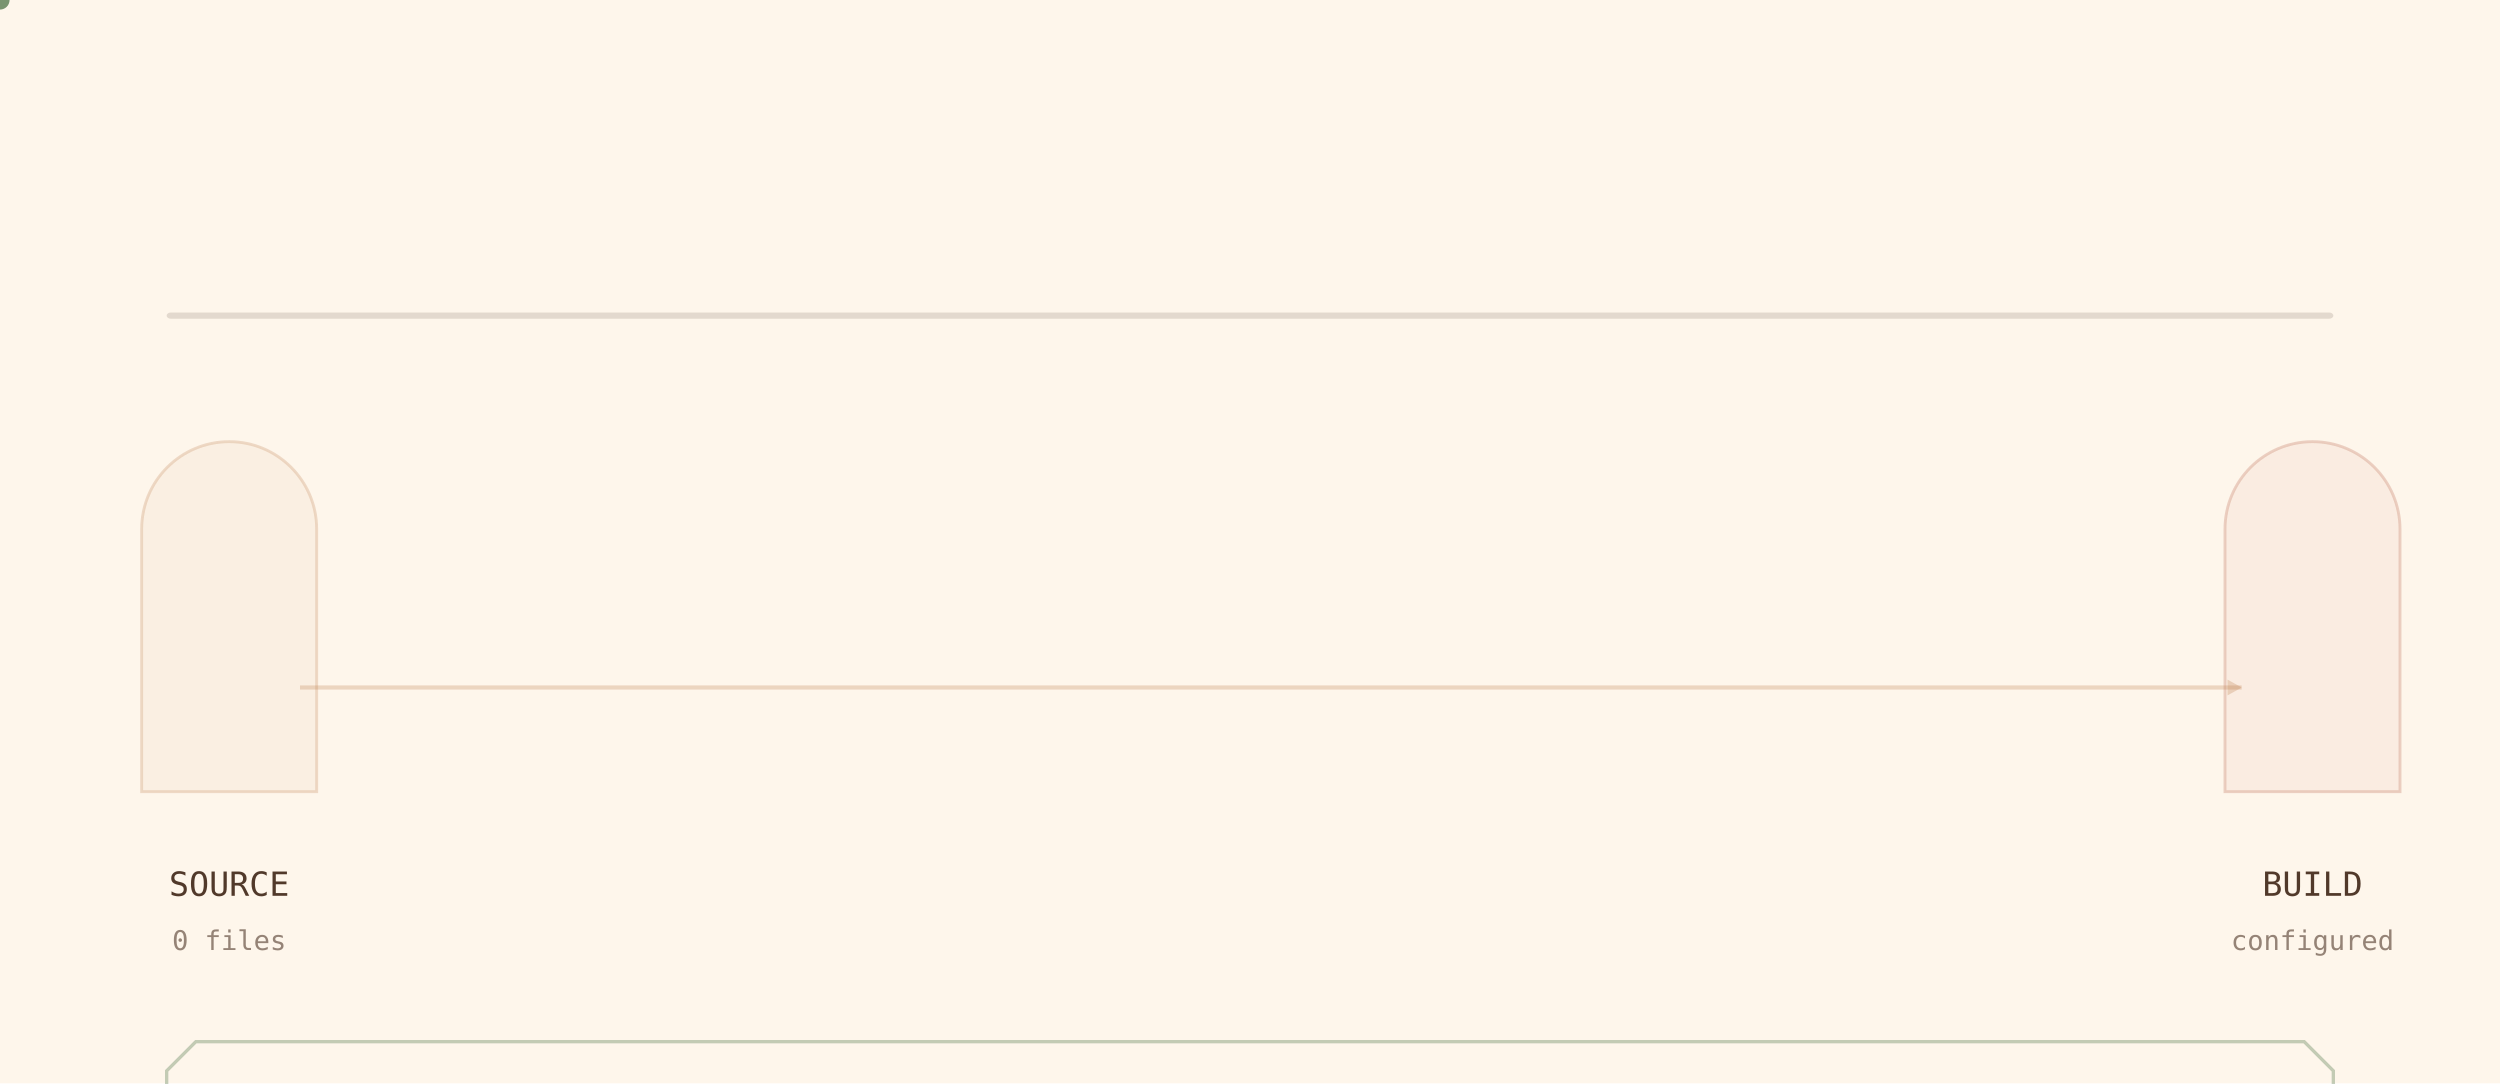
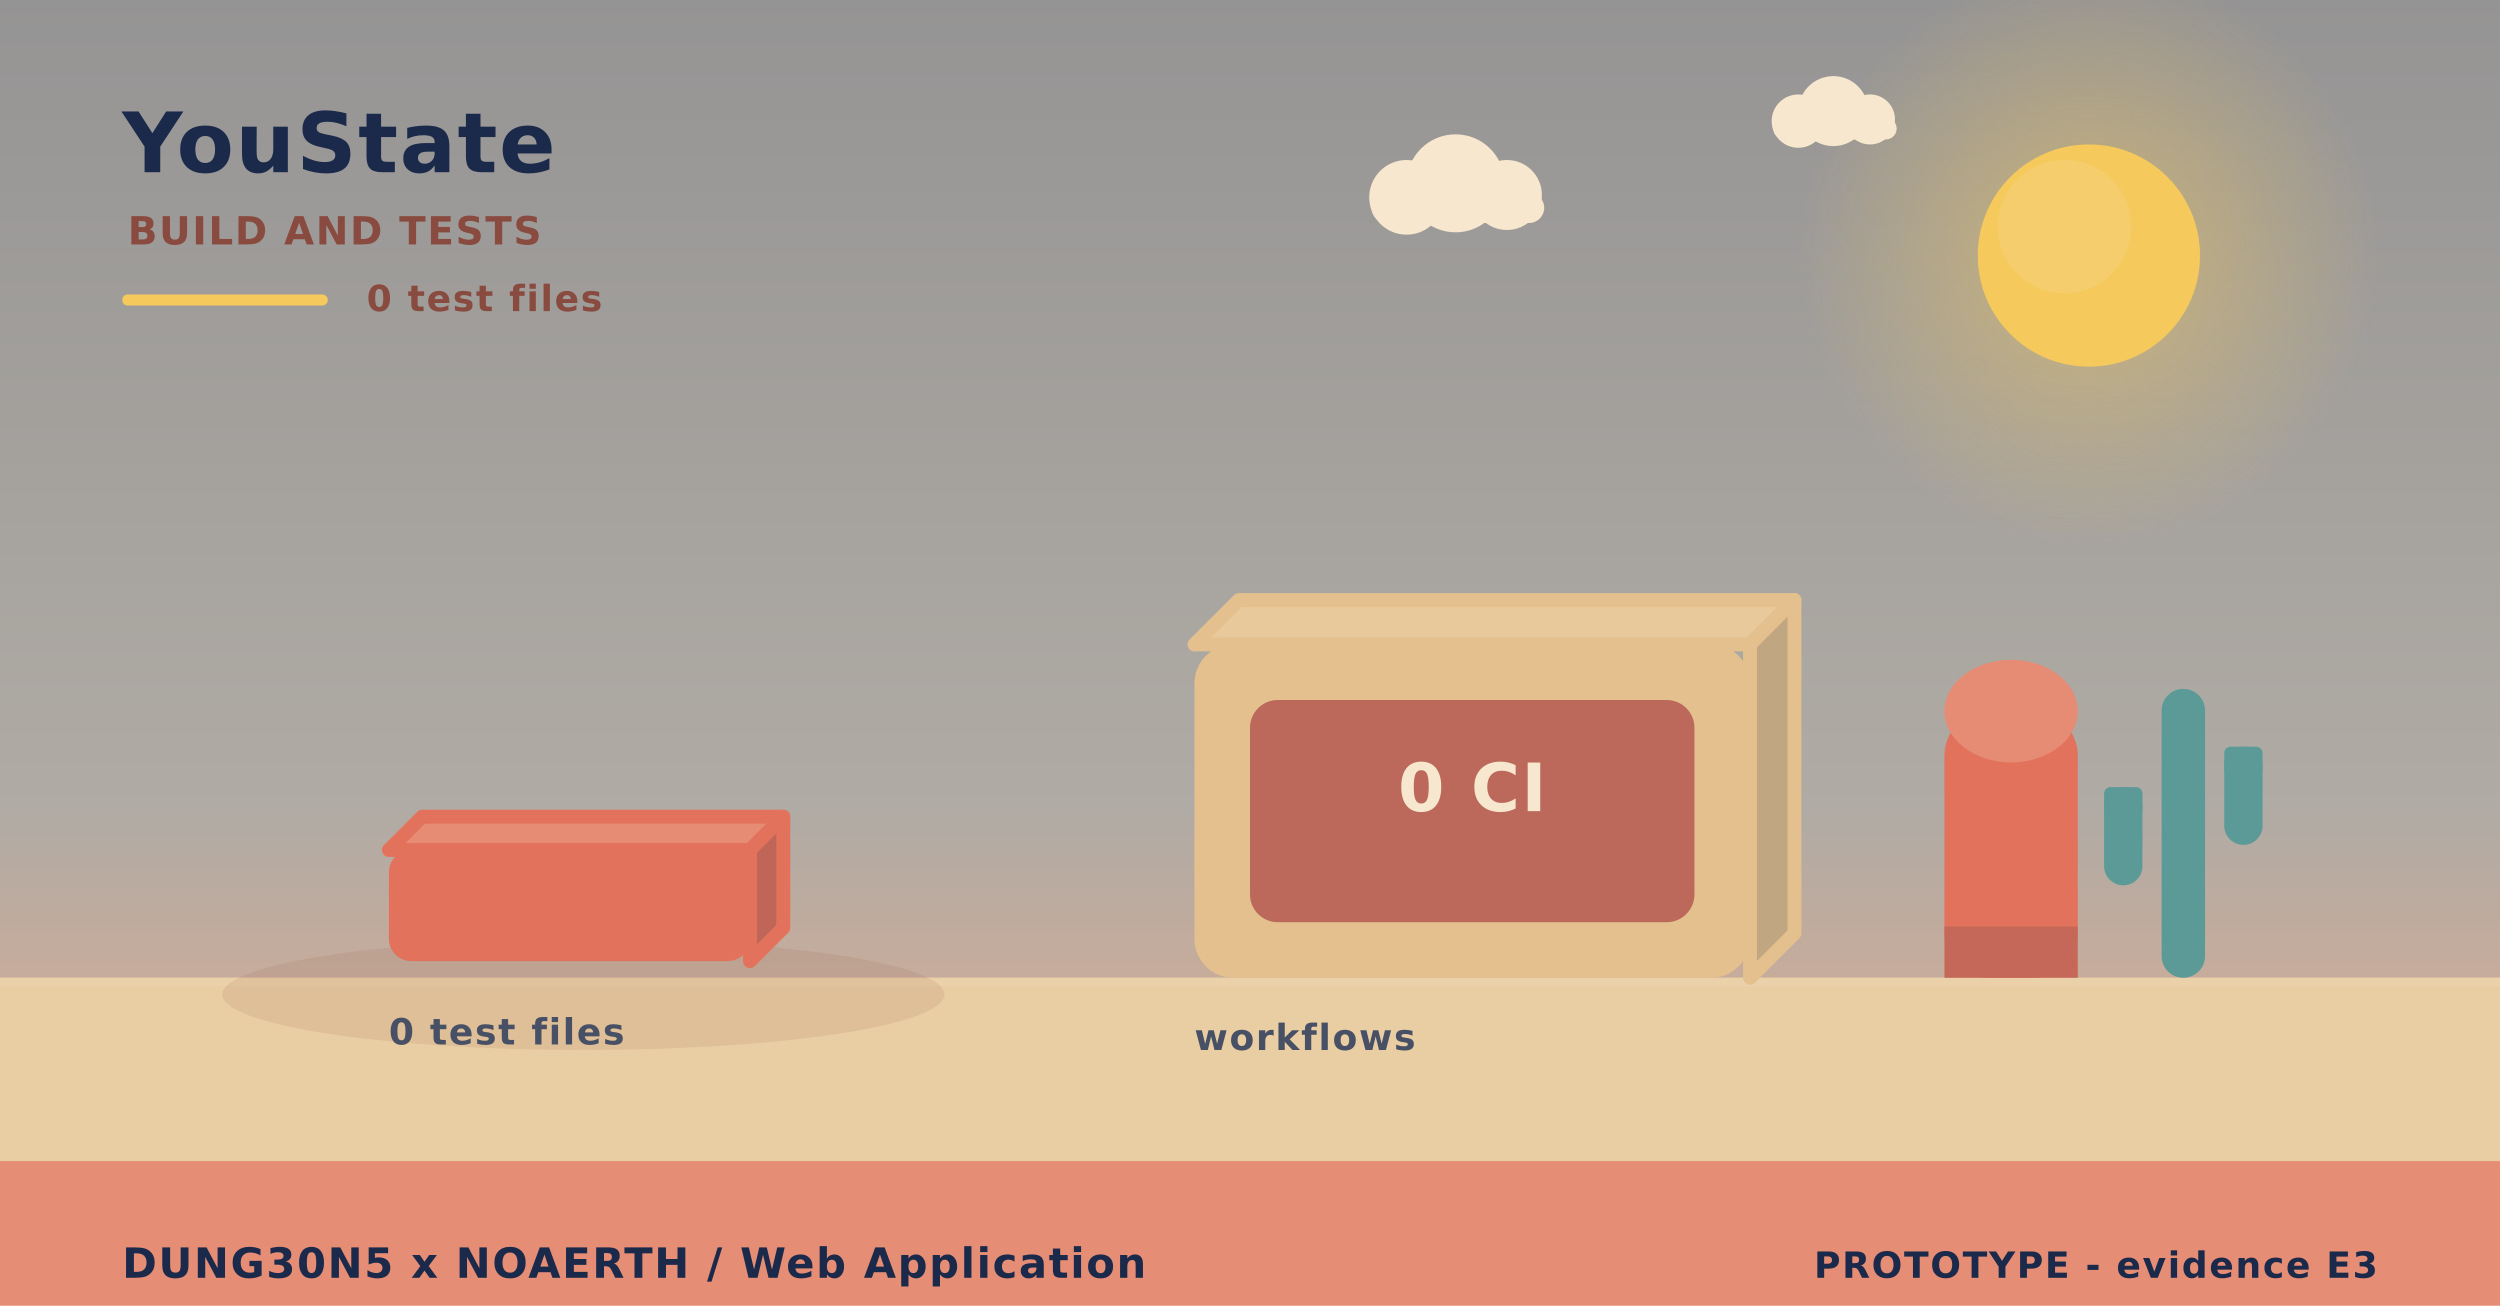
- <svg xmlns="http://www.w3.org/2000/svg" viewBox="0 0 1200 520" width="1200" height="520" role="img" aria-label="YouState build evidence">
-   <rect width="1200" height="520" fill="#fef6eb" />
-   <defs>
-     <linearGradient id="gb" x1="0" y1="0" x2="1" y2="1">
-       <stop offset="0%" stop-color="#be7e4c" />
-       <stop offset="100%" stop-color="#b4573f" />
-     </linearGradient>
-   </defs>
-   <rect x="80.00" y="150.00" width="1040.00" height="3.00" rx="2.00" fill="rgba(63,37,22,0.140)" opacity="1.00" />
-   <path d="M68.00,380.00 L68.00,254.00 A42.00,42.00 0 0 1 152.00,254.00 L152.00,380.00 Z" fill="rgba(190,126,76,0.100)" opacity="0.55" stroke="rgba(190,126,76,0.450)" stroke-width="1.4" />
-   <polygon points="-192.26,189.00 -136.83,221.00 -136.83,157.00 -192.26,125.00" fill="#3f5039" opacity="0.95" />
-   <polygon points="-247.68,221.00 -192.26,253.00 -192.26,189.00 -247.68,157.00" fill="#8c4431" opacity="0.95" />
-   <polygon points="-192.26,125.00 -136.83,157.00 -192.26,189.00 -247.68,157.00" fill="#be7e4c" opacity="0.95" />
-   <text x="110" y="430" font-family="ui-monospace,Menlo,monospace" font-size="16" fill="rgba(63,37,22,0.900)" text-anchor="middle">SOURCE</text>
-   <text x="110" y="456" font-family="ui-monospace,Menlo,monospace" font-size="13" fill="rgba(63,37,22,0.550)" text-anchor="middle">0 files</text>
-   <path d="M1068.00,380.00 L1068.00,254.00 A42.00,42.00 0 0 1 1152.00,254.00 L1152.00,380.00 Z" fill="rgba(180,87,63,0.100)" opacity="0.55" stroke="rgba(180,87,63,0.450)" stroke-width="1.4" />
-   <polygon points="673.77,689.00 729.19,721.00 729.19,657.00 673.77,625.00" fill="#3f5039" opacity="0.95" />
-   <polygon points="618.34,721.00 673.77,753.00 673.77,689.00 618.34,657.00" fill="#8c4431" opacity="0.95" />
-   <polygon points="673.77,625.00 729.19,657.00 673.77,689.00 618.34,657.00" fill="#b4573f" opacity="0.95" />
-   <text x="1110" y="430" font-family="ui-monospace,Menlo,monospace" font-size="16" fill="rgba(63,37,22,0.900)" text-anchor="middle">BUILD</text>
-   <text x="1110" y="456" font-family="ui-monospace,Menlo,monospace" font-size="13" fill="rgba(63,37,22,0.550)" text-anchor="middle">configured</text>
-   <line x1="144.00" y1="330.00" x2="1076.00" y2="330.00" stroke="rgba(190,126,76,0.500)" stroke-width="2.00" opacity="0.55" />
-   <polygon points="1076.00,330.00 1069.20,326.20 1069.20,333.80" fill="rgba(190,126,76,0.500)" opacity="0.55" />
-   <g opacity="0.9">
-     <circle cx="0.00" cy="0.00" r="4.60" fill="#6c8a62" opacity="1.00" />
-     <animateTransform attributeName="transform" type="translate" values="144.00,330.00 1076.00,330.00" dur="5.467s" begin="0.0s" repeatCount="indefinite" />
-     <animateTransform attributeName="transform" type="translate" values="1076.00,330.00 144.00,330.00" dur="5.467s" begin="2.733s" repeatCount="indefinite" />
+ <svg xmlns="http://www.w3.org/2000/svg" width="900" height="470" viewBox="0 0 900 470" role="img" aria-label="YouState - how it is verified">
+   <linearGradient id="skyb" x1="0" y1="0" x2="0" y2="1">
+     <stop offset="0" stop-color="#959494" />
+     <stop offset="0.62" stop-color="#b0aba4" />
+     <stop offset="1" stop-color="#f3ad8a" />
+   </linearGradient>
+   <rect width="900" height="470" fill="url(#skyb)" />
+   <radialGradient id="sunb">
+     <stop offset="0.35" stop-color="#f5c95c" stop-opacity="0.34" />
+     <stop offset="1" stop-color="#f5c95c" stop-opacity="0" />
+   </radialGradient>
+   <circle cx="752" cy="92" r="104" fill="url(#sunb)" />
+   <circle cx="752" cy="92" r="40" fill="#f5c95c" />
+   <circle cx="743.2" cy="81.6" r="24" fill="#f5d27e" opacity="0.5" />
+   <g>
+     <circle cx="524" cy="66" r="17.64" fill="#f6e7ce" />
+     <circle cx="506.36" cy="71.04" r="13.44" fill="#f6e7ce" />
+     <circle cx="542.48" cy="70.2" r="12.6" fill="#f6e7ce" />
+     <rect x="493.76" y="69.36" width="62.16" height="10.92" rx="5.46" fill="#f6e7ce" />
+     <animateTransform attributeName="transform" type="translate" values="0 0;24 0;0 0" dur="36s" begin="0s" repeatCount="indefinite" />
  </g>
-   <path d="M94.00,500.00 H1106.00 L1120.00,514.00 V546.00 L1106.00,560.00 H94.00 L80.00,546.00 V514.00 Z" fill="none" stroke="rgba(108,138,98,0.500)" stroke-width="1.60" opacity="0.80" />
-   <text x="600" y="536" font-family="ui-monospace,Menlo,monospace" font-size="16" fill="rgba(108,138,98,0.950)" text-anchor="middle">no test suite present in this repository — shown as measured, not implied</text>
+   <g>
+     <circle cx="660" cy="40" r="12.6" fill="#f6e7ce" />
+     <circle cx="647.4" cy="43.6" r="9.6" fill="#f6e7ce" />
+     <circle cx="673.2" cy="43" r="9" fill="#f6e7ce" />
+     <rect x="638.4" y="42.4" width="44.4" height="7.8" rx="3.9" fill="#f6e7ce" />
+     <animateTransform attributeName="transform" type="translate" values="0 0;-18 0;0 0" dur="46s" begin="3s" repeatCount="indefinite" />
+   </g>
+   <rect x="0" y="352" width="900" height="118" fill="#e9cda3" />
+   <rect x="0" y="352" width="900" height="3" fill="#ebd1a9" />
+   <text x="44" y="62" font-family="Verdana,DejaVu Sans,sans-serif" font-size="30" font-weight="700" letter-spacing="0.6" fill="#1b2a4a" text-anchor="start">YouState</text>
+   <text x="46" y="88" font-family="Verdana,DejaVu Sans,sans-serif" font-size="14" font-weight="700" letter-spacing="0.6" fill="#894b3f" text-anchor="start">BUILD AND TESTS</text>
+   <rect x="44" y="106" width="74" height="4" rx="2" fill="#f5c95c" />
+   <text x="132" y="112" font-family="Verdana,DejaVu Sans,sans-serif" font-size="13" font-weight="700" letter-spacing="0.6" fill="#894b3f" text-anchor="start">0 test files</text>
+   <ellipse cx="210" cy="358" rx="130" ry="20" fill="rgba(138,90,68,0.11)" />
+   <g>
+     <path d="M140,306 L270,306 L282,294 L152,294 Z" fill="#e68c74" stroke="#e2725b" stroke-width="5" stroke-linejoin="round" />
+     <path d="M270,306 L282,294 L282,334 L270,346 Z" fill="#c06658" stroke="#e2725b" stroke-width="5" stroke-linejoin="round" />
+     <rect x="140" y="306" width="130" height="40" rx="8" fill="#e2725b" />
+     <animateTransform attributeName="transform" type="translate" values="0 10;0 0" dur="0.8s" begin="0.5s" fill="freeze" />
+   </g>
+   <text x="140" y="376" font-family="Verdana,DejaVu Sans,sans-serif" font-size="13" font-weight="700" letter-spacing="0.6" fill="#475064" text-anchor="start">0 test files</text>
+   <path d="M430,232 L630,232 L646,216 L446,216 Z" fill="#e7c99b" stroke="#e3c08d" stroke-width="5" stroke-linejoin="round" />
+   <path d="M630,232 L646,216 L646,336 L630,352 Z" fill="#c1a682" stroke="#e3c08d" stroke-width="5" stroke-linejoin="round" />
+   <rect x="430" y="232" width="200" height="120" rx="14" fill="#e3c08d" />
+   <rect x="450" y="252" width="160" height="80" rx="10" fill="#ba6458" opacity="0.94" />
+   <text x="530" y="292" font-family="Verdana,DejaVu Sans,sans-serif" font-size="24" font-weight="700" letter-spacing="0.6" fill="#f6e7ce" text-anchor="middle">0 CI</text>
+   <text x="430" y="378" font-family="Verdana,DejaVu Sans,sans-serif" font-size="13" font-weight="700" letter-spacing="0.6" fill="#475064" text-anchor="start">workflows</text>
+   <rect x="700" y="256" width="48" height="96" rx="16" fill="#e2725b" />
+   <ellipse cx="724" cy="256" rx="24" ry="18.46" fill="#e68c74" />
+   <rect x="700" y="333.54" width="48" height="18.46" fill="#c66859" />
+   <rect x="778.18" y="248" width="15.64" height="104" rx="7.82" fill="#5b9a97" />
+   <rect x="757.48" y="283.36" width="13.8" height="35.36" rx="6.9" fill="#5b9a97" />
+   <rect x="757.48" y="283.36" width="13.8" height="10.4" rx="2.3" fill="#5b9a97" />
+   <rect x="800.72" y="268.8" width="13.8" height="35.36" rx="6.9" fill="#5b9a97" />
+   <rect x="800.72" y="268.8" width="13.8" height="10.4" rx="2.3" fill="#5b9a97" />
+   <rect x="0" y="418" width="900" height="52" rx="0" fill="#e68972" opacity="0.94" />
+   <text x="44" y="460" font-family="Verdana,DejaVu Sans,sans-serif" font-size="15" font-weight="700" letter-spacing="0.6" fill="#1b2a4a" text-anchor="start">DUNG30N5 x NOAERTH  /  Web Application</text>
+   <text x="856" y="460" font-family="Verdana,DejaVu Sans,sans-serif" font-size="13" font-weight="700" letter-spacing="0.6" fill="#1b2a4a" text-anchor="end">PROTOTYPE  -  evidence E3</text>
</svg>
